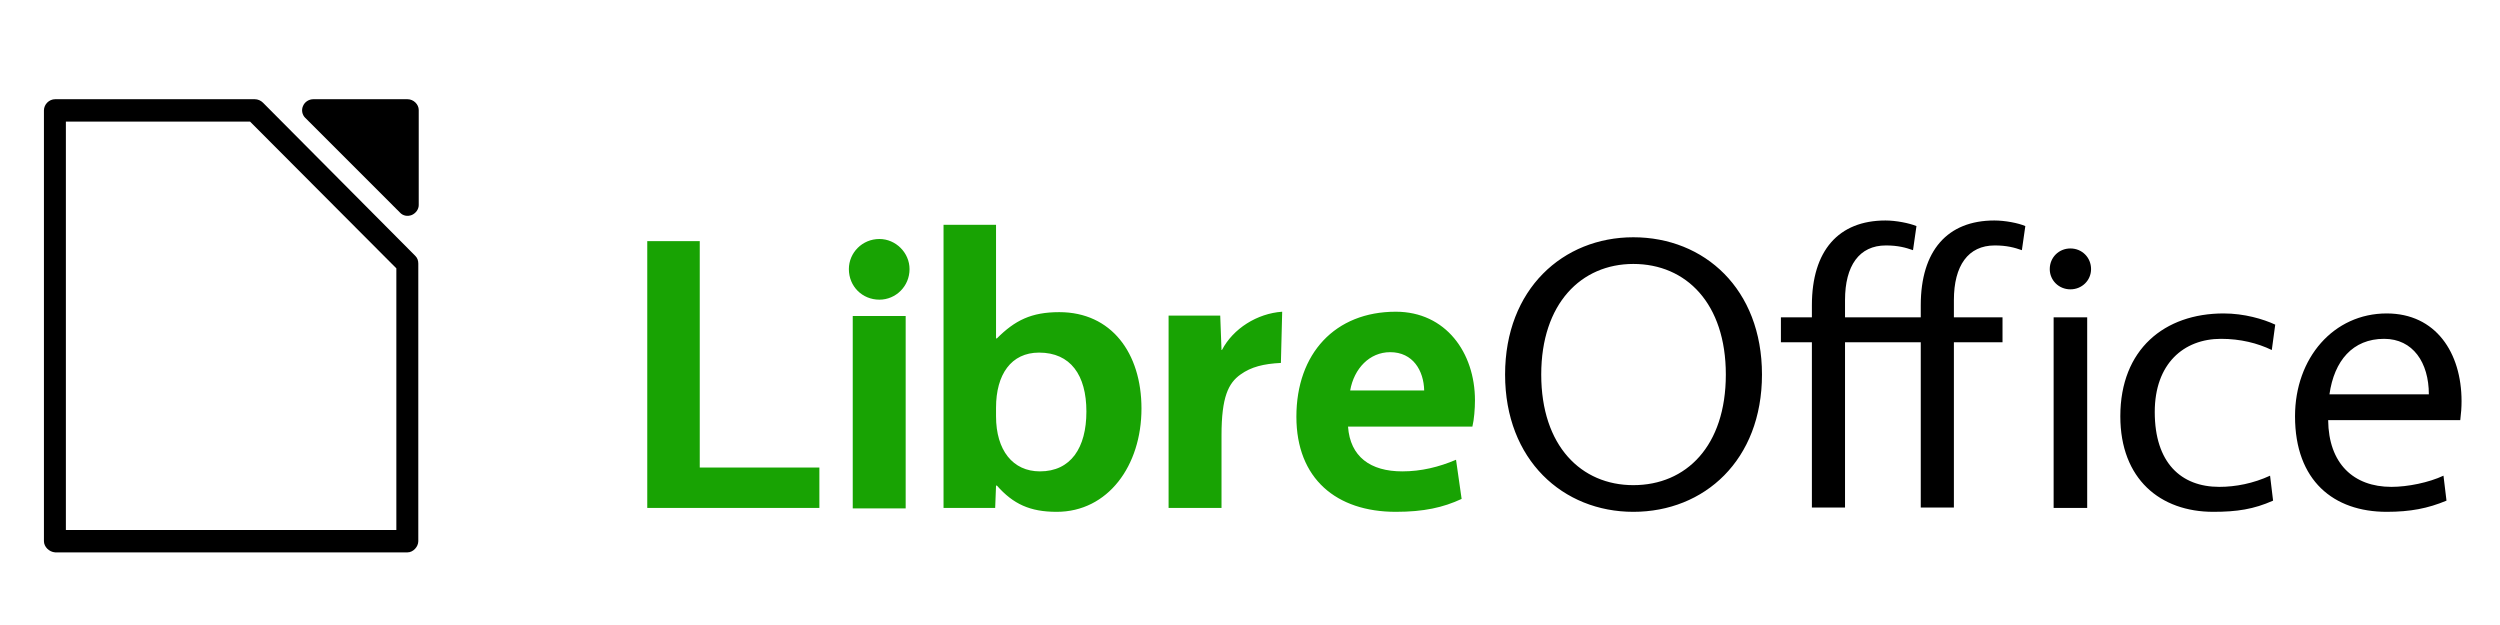
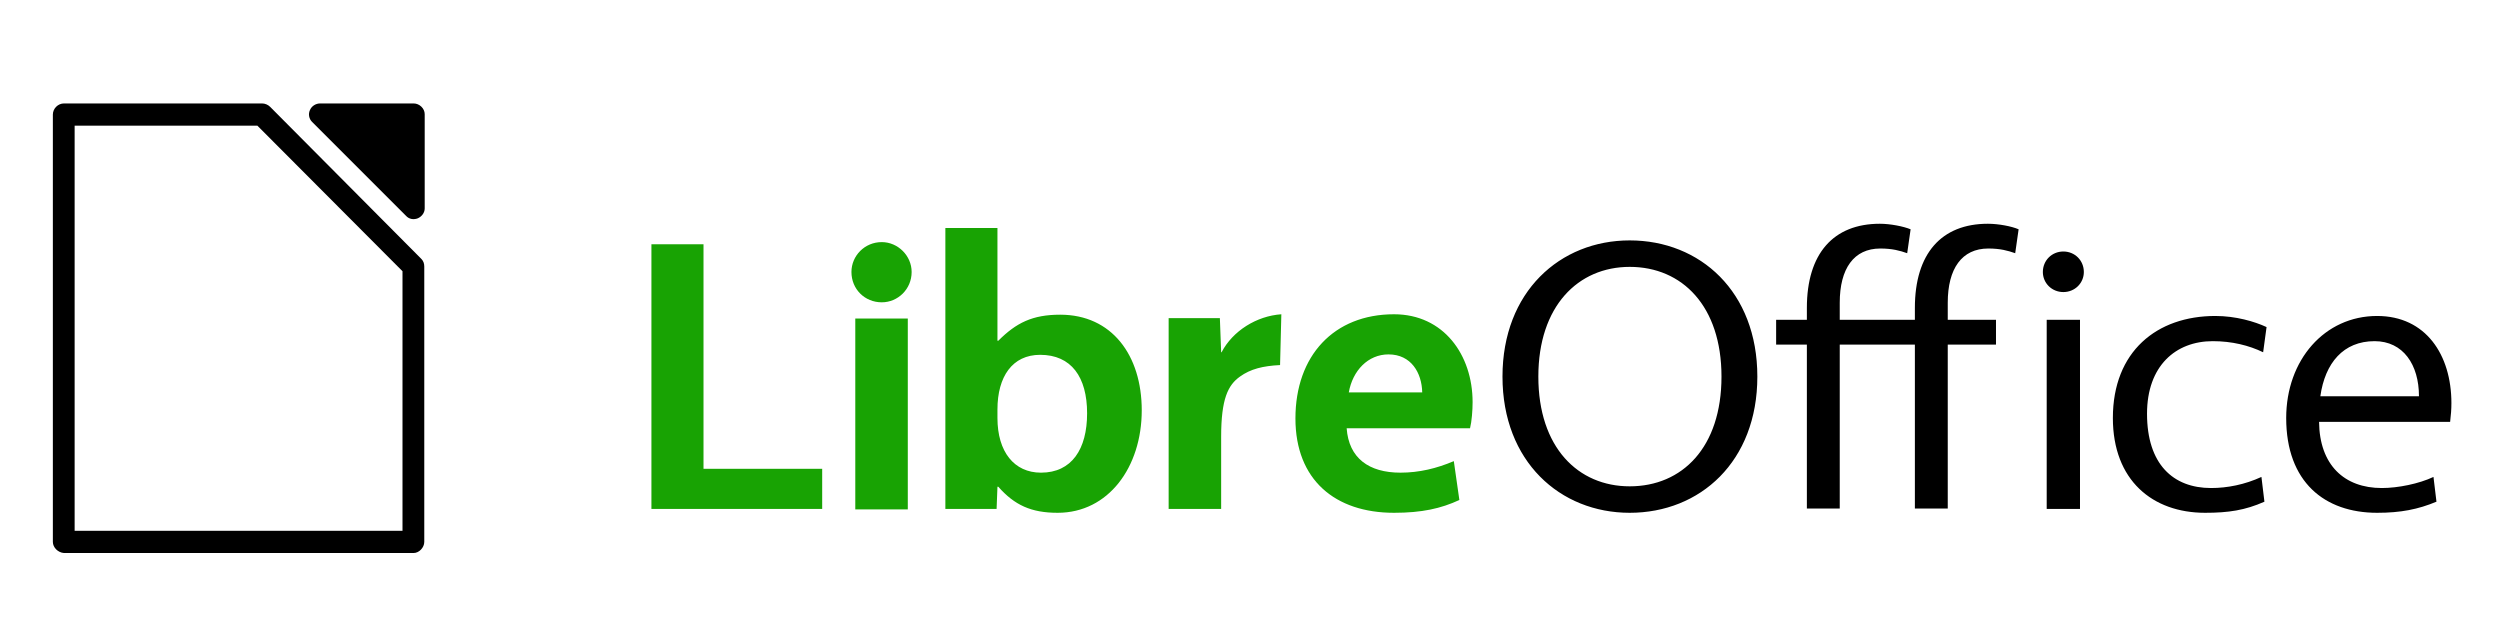
- <svg xmlns="http://www.w3.org/2000/svg" width="12cm" height="3cm" viewBox="0 0 120 30" version="1.1" id="svg1">
+ <svg xmlns="http://www.w3.org/2000/svg" width="320" height="80" viewBox="0 0 84.667 21.167" version="1.1" id="svg1">
  <defs id="defs1" />
  <g id="layer1">
    <g style="stroke-width:0.806" id="g3659-3" class="SlideGroup" transform="matrix(0.01240421,0,0,0.01240534,48.15417,132.2917)">
-       <path id="path7" style="display:inline;stroke-width:0.806" d="m -2669.704,-10280.187 c -16.652,0 -33.303,9.99 -39.964,26.642 -6.66,14.986 -3.33,33.302 8.33,44.958 l 366.329,366.33 c 11.656,13.322 29.972,16.652 46.623,9.99 14.986,-6.66 26.642,-21.646 26.642,-38.298 v -367.995 c 0,-21.647 -19.982,-41.628 -43.293,-41.628 z m 0,0 z m -999.077,0 c -23.312,0 -43.294,19.981 -43.294,43.293 v 1666.798 c 0,21.646 19.982,41.628 43.294,43.293 h 1363.74 c 21.646,0 41.628,-21.647 41.628,-43.293 v -1074.008 c 0,-11.656 -3.33,-21.647 -11.656,-29.973 l -589.455,-592.788 c -8.33,-8.33 -19.982,-13.321 -31.638,-13.321 z m 41.628,86.586 h 712.675 l 566.143,567.813 V -8613.39 h -1278.818 z m 0,0 z" />
-       <g id="g11" transform="translate(-3498.775,-9810.966)">
+       <path id="path7" style="display:inline;stroke-width:0.564" d="m -3008.139,-10381.694 c -11.656,0 -23.312,6.993 -27.975,18.649 -4.662,10.491 -2.331,23.312 5.831,31.471 l 256.43,256.431 c 8.159,9.325 20.98,11.656 32.636,6.993 10.49,-4.662 18.649,-15.152 18.649,-26.809 v -257.596 c 0,-15.153 -13.987,-29.139 -30.305,-29.139 z m 0,0 z m -699.354,0 c -16.318,0 -30.306,13.987 -30.306,30.305 v 1166.759 c 0,15.152 13.987,29.14 30.306,30.305 h 954.618 c 15.152,0 29.14,-15.153 29.14,-30.305 v -751.806 c 0,-8.159 -2.331,-15.153 -8.159,-20.981 l -412.618,-414.952 c -5.831,-5.831 -13.987,-9.325 -22.147,-9.325 z m 29.14,60.61 h 498.873 l 396.3,397.469 v 708.679 h -895.173 z m 0,0 z" />
+       <g id="g11" transform="matrix(0.7,0,0,0.7,-3588.488,-10053.239)">
        <path id="path3649-6" d="m 2121.35,79.926 v 1032.38 h 666.052 V 955.784 H 2324.496 V 79.926 Z m 795.163,1034.045 h 204.811 V 369.66 h -204.81 z m 103.238,-807.587 c 63.275,0 116.56,-51.619 116.56,-118.224 0,-63.275 -53.285,-116.559 -116.56,-116.559 -66.605,0 -118.224,53.284 -118.224,116.559 0,66.605 51.62,118.224 118.224,118.224 z m 454.58,149.861 h -3.33 V 16.651 h -203.146 v 1095.655 h 199.816 l 3.33,-86.587 h 3.33 c 63.274,71.601 128.214,101.573 231.452,101.573 198.151,0 328.031,-178.169 328.031,-399.63 0,-214.802 -116.559,-372.99 -318.04,-372.99 -108.233,0 -171.508,31.638 -241.443,101.573 z m -3.33,268.086 c 0,-128.215 58.28,-213.137 166.513,-213.137 121.554,0 183.164,86.587 183.164,228.123 0,139.871 -59.944,231.453 -179.833,231.453 -104.903,0 -169.843,-81.59 -169.843,-213.137 z M 4578.312,353.007 c -96.577,6.66 -189.824,64.94 -233.118,148.197 h -1.66 l -4.99,-133.211 h -199.815 v 744.313 h 204.81 V 830.9 c 0,-148.196 26.643,-201.48 73.266,-234.783 41.628,-29.972 89.917,-41.628 156.522,-44.958 z m 745.978,343.017 c 0,-184.83 -113.23,-343.017 -306.384,-343.017 -234.783,0 -384.645,161.518 -384.645,406.292 0,239.778 154.857,367.993 384.645,367.993 108.232,0 183.164,-16.65 254.765,-49.954 l -21.647,-151.527 c -66.605,28.308 -134.875,44.96 -208.141,44.96 -123.22,0 -201.481,-56.615 -209.807,-173.174 H 5314.3 c 6.66,-26.643 9.99,-69.936 9.99,-101.573 z M 4996.258,509.53 c 88.253,0 129.88,71.601 131.545,148.197 h -286.401 c 14.987,-84.922 74.93,-148.197 154.856,-148.197 z" style="display:inline;fill:#18a303;stroke-width:0.806" />
        <path id="path3653-5" style="display:inline;stroke-width:0.806" d="m 7049.363,328.03 v 46.624 h -119.89 v 96.577 h 119.89 v 639.41 h 128.214 v -639.41 h 188.16 v -96.577 h -188.16 v -66.605 c 0,-133.21 54.95,-211.471 158.189,-211.471 46.623,0 76.595,8.32 104.903,18.316 l 13.32,-93.247 C 7427.349,9.991 7375.729,0 7334.1,0 7152.602,0 7049.364,116.559 7049.364,328.03 Z m 514.157,784.276 H 7693.4 V 374.654 h -129.88 z m 64.94,-845.885 c 44.959,0 79.927,-34.968 79.927,-78.261 0,-44.959 -34.968,-79.927 -79.927,-79.927 -44.958,0 -79.925,34.968 -79.925,79.927 0,43.293 34.967,78.261 79.925,78.261 z m 326.366,474.561 c 0,-186.494 111.563,-283.072 256.429,-283.072 74.932,0 141.536,16.652 196.486,43.294 l 13.32,-98.243 c -46.622,-21.647 -119.888,-43.293 -199.815,-43.293 -228.123,0 -399.631,138.205 -399.631,397.965 0,243.11 154.857,369.66 359.668,369.66 91.583,0 156.522,-9.99 231.453,-43.294 l -11.655,-96.578 c -64.941,29.973 -133.212,43.294 -196.485,43.294 -148.197,0 -249.77,-93.248 -249.77,-289.733 z m 1182.241,31.638 c 3.33,-26.642 4.99,-49.954 4.99,-73.266 0,-188.16 -99.908,-339.686 -289.732,-339.686 -204.811,0 -354.672,171.508 -354.672,397.965 0,249.77 149.86,369.66 354.672,369.66 91.582,0 159.852,-13.322 231.452,-43.294 l -11.655,-96.578 c -56.615,26.642 -138.206,43.294 -201.481,43.294 -146.531,0 -243.11,-89.917 -244.774,-258.095 z M 8842.339,457.91 c 111.563,0 173.173,91.582 173.173,214.802 h -384.645 c 18.317,-129.88 89.917,-214.802 211.472,-214.802 z M 5937.056,64.94 c -271.416,0 -496.207,199.815 -496.207,531.176 0,331.361 224.791,531.176 496.207,531.176 274.746,0 497.874,-199.815 497.874,-531.176 0,-331.361 -223.128,-531.176 -497.874,-531.176 z m 0,103.238 c 204.811,0 358.004,153.192 358.004,427.938 0,276.411 -153.193,427.938 -358.004,427.938 -201.48,0 -356.338,-151.527 -356.338,-427.938 0,-274.746 154.857,-427.938 356.338,-427.938 z m 691.03,159.852 v 46.624 h -119.89 v 96.577 h 119.89 v 639.41 H 6756.3 v -639.41 h 188.159 v -96.577 h -188.16 v -66.605 c 0,-133.21 54.95,-211.471 158.188,-211.471 46.625,0 76.597,8.32 104.904,18.316 l 13.32,-93.247 C 7004.405,9.991 6952.785,0 6912.82,0 6731.323,0 6628.085,116.559 6628.085,328.03 Z" />
      </g>
    </g>
  </g>
</svg>
